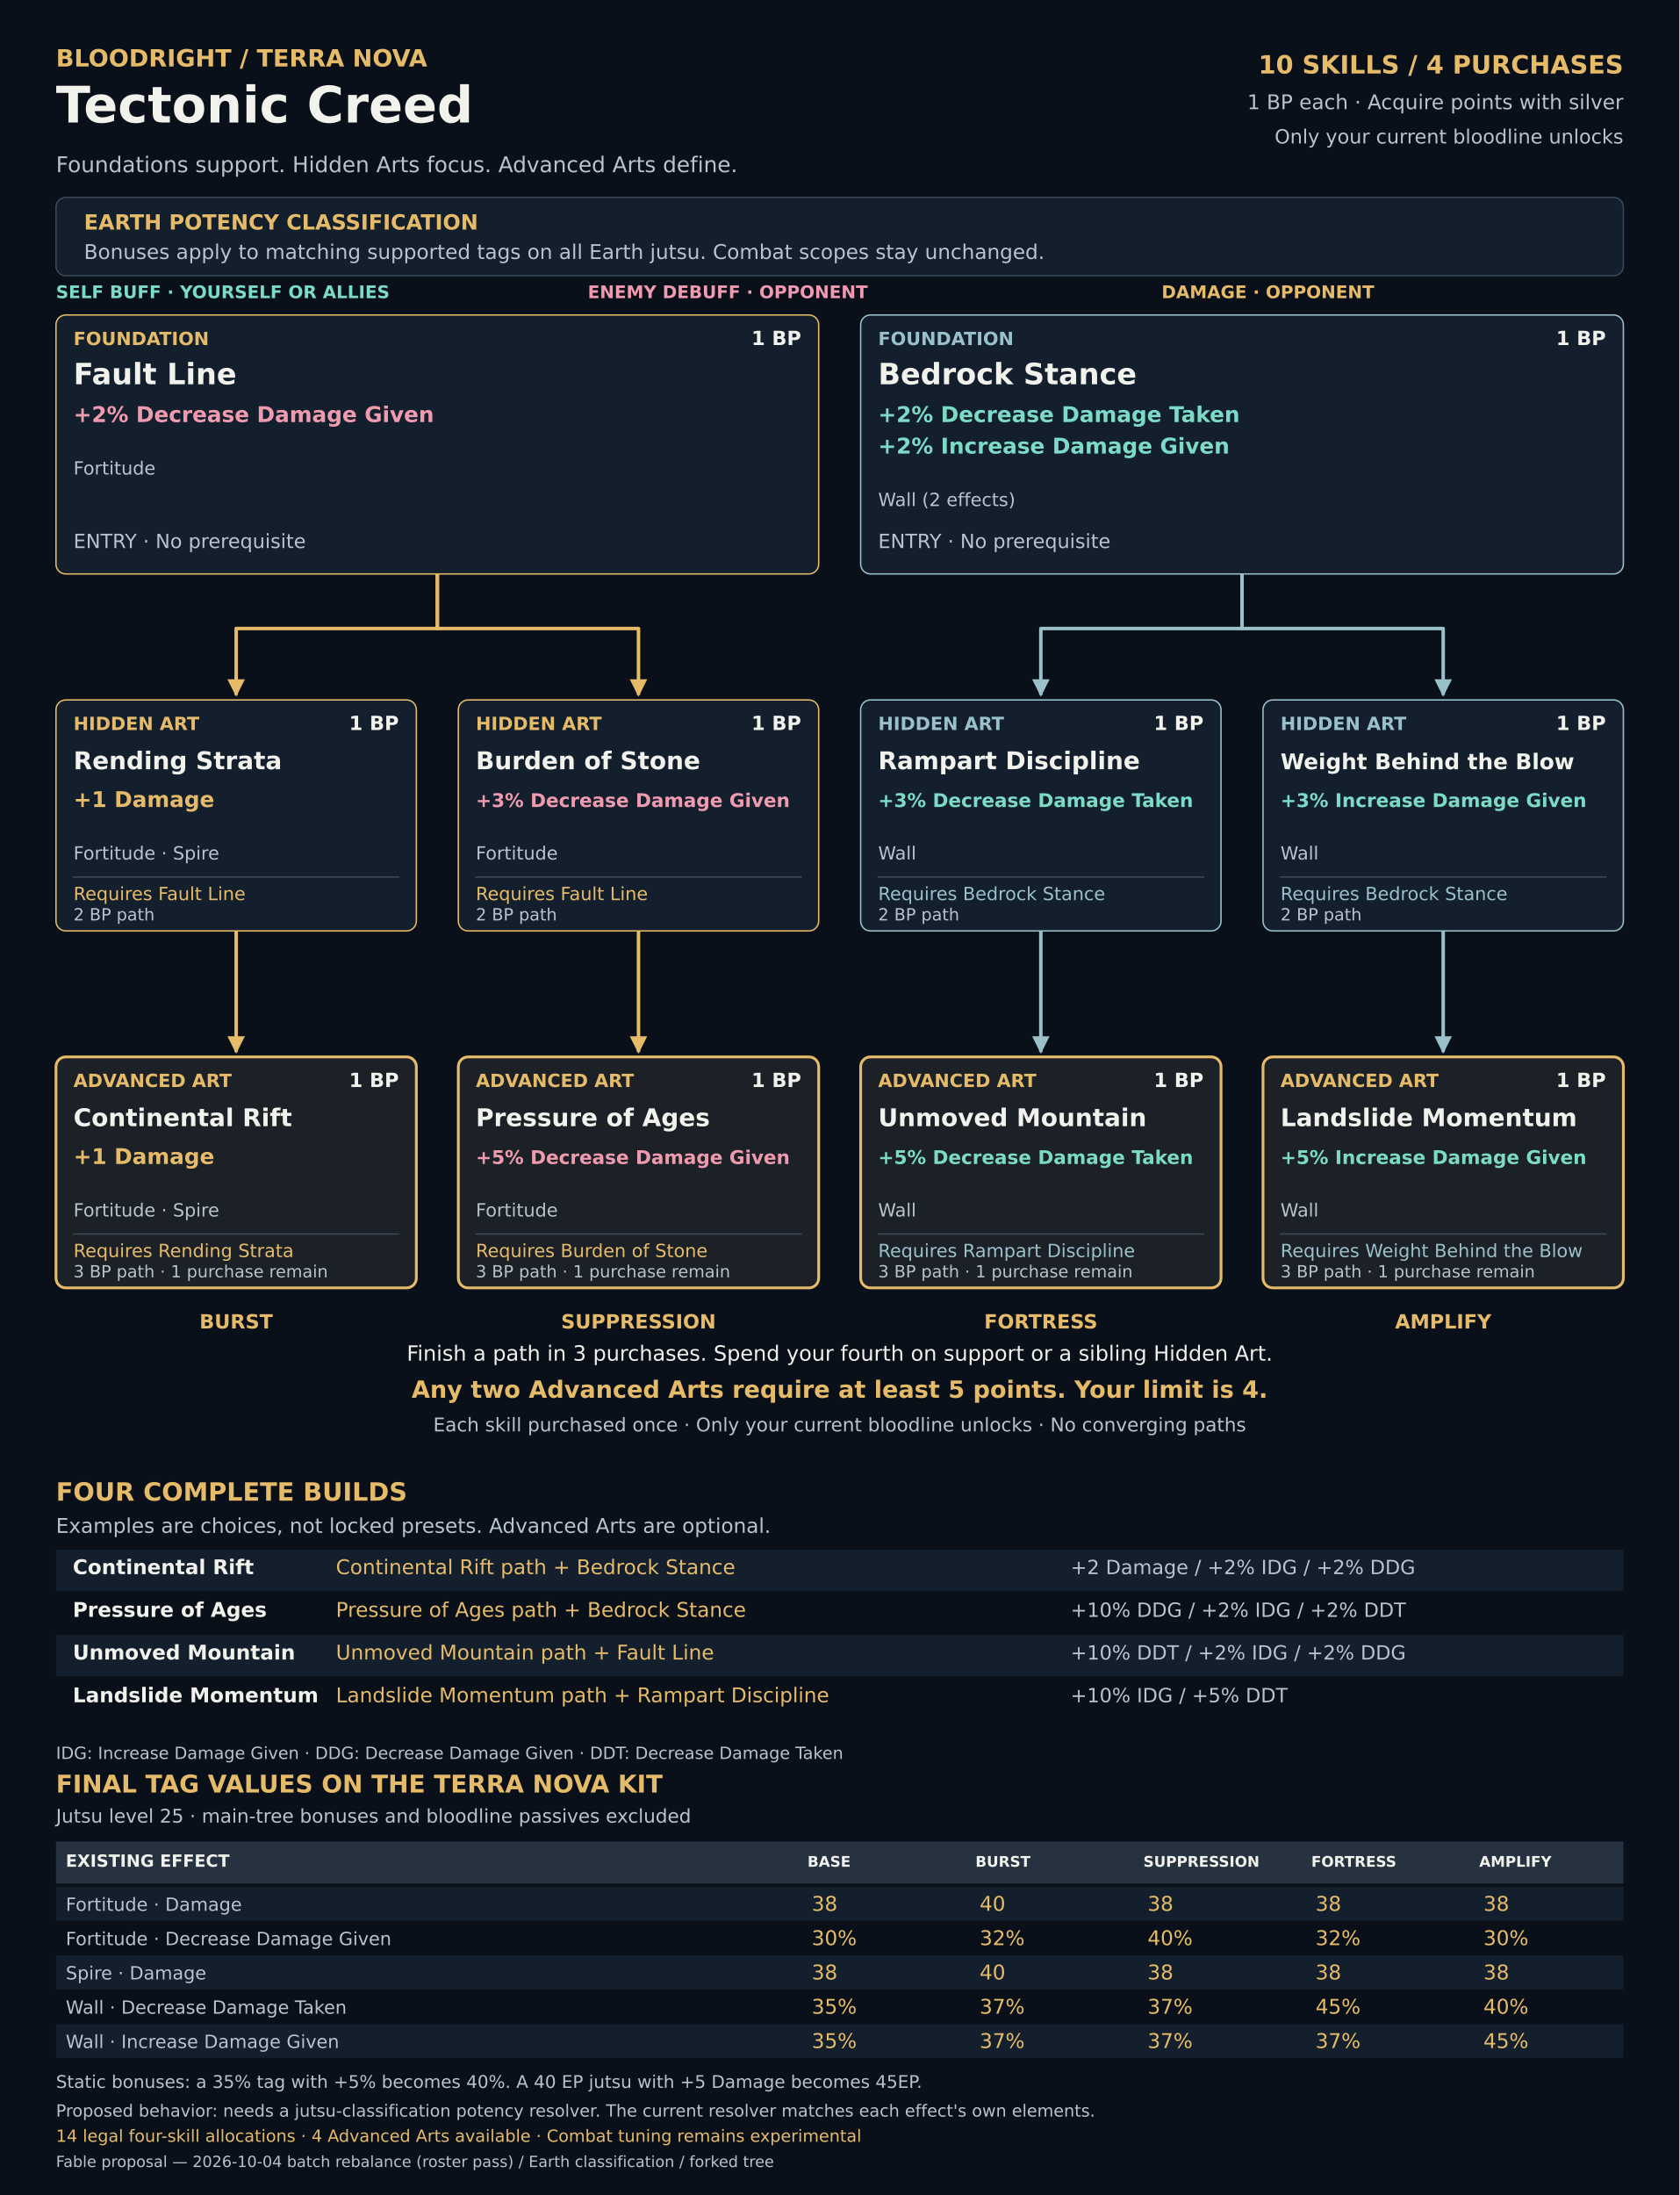
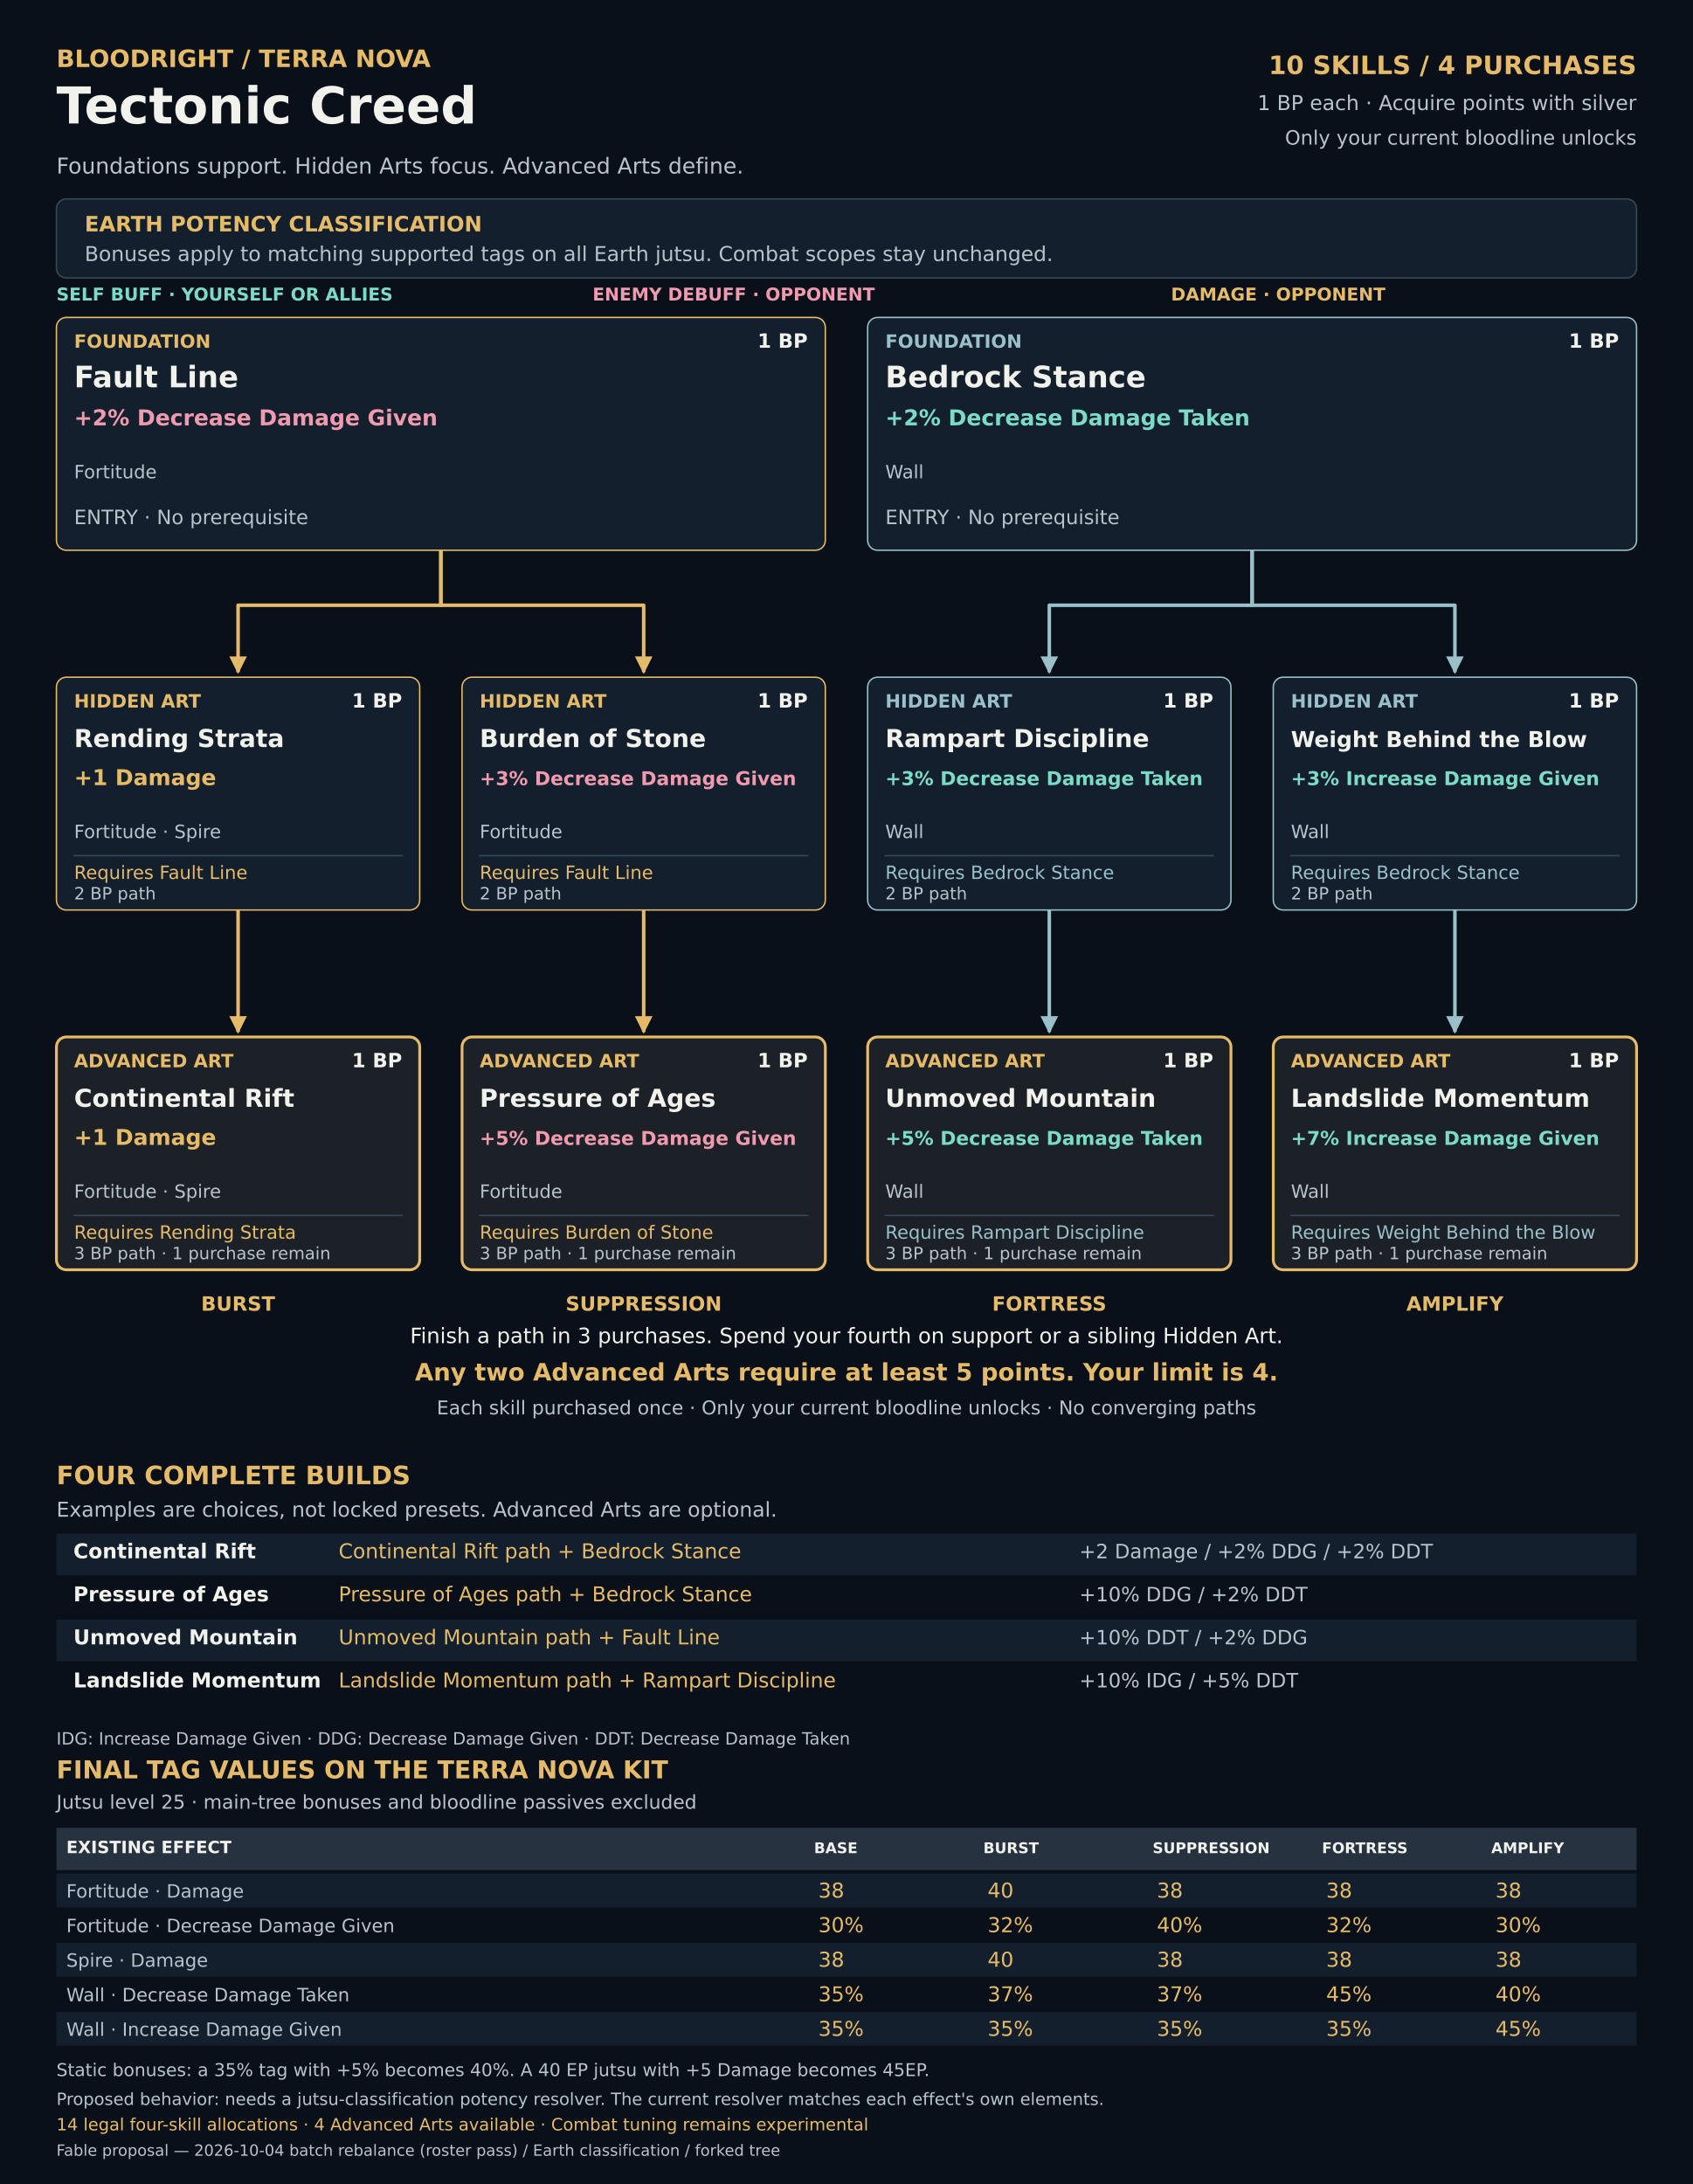
- <svg xmlns="http://www.w3.org/2000/svg" width="2400" height="3136" viewBox="0 0 2400 3136" role="img" aria-labelledby="title desc">
+ <svg xmlns="http://www.w3.org/2000/svg" width="2400" height="3096" viewBox="0 0 2400 3096" role="img" aria-labelledby="title desc">
  <defs>
    <marker id="arrow-0" viewBox="0 0 10 10" refX="9" refY="5" markerWidth="5" markerHeight="5" orient="auto">
      <path d="M0 0L10 5L0 10Z" fill="#e5bb69" />
    </marker>
    <marker id="arrow-1" viewBox="0 0 10 10" refX="9" refY="5" markerWidth="5" markerHeight="5" orient="auto">
      <path d="M0 0L10 5L0 10Z" fill="#9ac1ca" />
    </marker>
    <marker id="arrow-2" viewBox="0 0 10 10" refX="9" refY="5" markerWidth="5" markerHeight="5" orient="auto">
      <path d="M0 0L10 5L0 10Z" fill="#b8d98d" />
    </marker>
    <marker id="arrow-3" viewBox="0 0 10 10" refX="9" refY="5" markerWidth="5" markerHeight="5" orient="auto">
      <path d="M0 0L10 5L0 10Z" fill="#d9a6e0" />
    </marker>
  </defs>
  <g font-family="DejaVu Sans, sans-serif">
-     <rect x="0" y="0" width="2400" height="3136" rx="0" fill="#0a101a" />
+     <rect x="0" y="0" width="2400" height="3096" rx="0" fill="#0a101a" />
    <text x="80" y="95" font-size="34" font-weight="700" fill="#e5bb69" text-anchor="start">BLOODRIGHT / TERRA NOVA</text>
    <text x="80" y="175" font-size="72" font-weight="700" fill="#f2f2ed" text-anchor="start">Tectonic Creed</text>
    <text x="80" y="246" font-size="31" font-weight="400" fill="#b8c4cc" text-anchor="start">Foundations support. Hidden Arts focus. Advanced Arts define.</text>
    <text x="2320" y="105" font-size="36" font-weight="700" fill="#e5bb69" text-anchor="end">10 SKILLS  /  4 PURCHASES</text>
    <text x="2320" y="156" font-size="29" font-weight="400" fill="#b8c4cc" text-anchor="end">1 BP each · Acquire points with silver</text>
    <text x="2320" y="205" font-size="28" font-weight="400" fill="#b8c4cc" text-anchor="end">Only your current bloodline unlocks</text>
    <rect x="80" y="282" width="2240" height="112" rx="14" fill="#131f2c" stroke="#394858" stroke-width="2" />
    <text x="120" y="328" font-size="30" font-weight="700" fill="#e5bb69" text-anchor="start">EARTH POTENCY CLASSIFICATION</text>
    <text x="120" y="370" font-size="29" font-weight="400" fill="#b8c4cc" text-anchor="start">Bonuses apply to matching supported tags on all Earth jutsu. Combat scopes stay unchanged.</text>
    <text x="80" y="426" font-size="25" font-weight="700" fill="#7cdbc7" text-anchor="start">SELF BUFF · YOURSELF OR ALLIES</text>
    <text x="840" y="426" font-size="25" font-weight="700" fill="#f09aaf" text-anchor="start">ENEMY DEBUFF · OPPONENT</text>
    <text x="1660" y="426" font-size="25" font-weight="700" fill="#e5bb69" text-anchor="start">DAMAGE · OPPONENT</text>
-     <path id="edge-02-03" data-from="02" data-to="03" d="M337.5 1330 V1503" fill="none" stroke="#e5bb69" stroke-width="5" stroke-linejoin="round" marker-end="url(#arrow-0)" />
-     <path id="edge-04-05" data-from="04" data-to="05" d="M912.5 1330 V1503" fill="none" stroke="#e5bb69" stroke-width="5" stroke-linejoin="round" marker-end="url(#arrow-0)" />
-     <path id="edge-01-02" data-from="01" data-to="02" d="M625 820 V898 H337.5 V993" fill="none" stroke="#e5bb69" stroke-width="5" stroke-linejoin="round" marker-end="url(#arrow-0)" />
-     <path id="edge-01-04" data-from="01" data-to="04" d="M625 820 V898 H912.5 V993" fill="none" stroke="#e5bb69" stroke-width="5" stroke-linejoin="round" marker-end="url(#arrow-0)" />
-     <path id="edge-07-08" data-from="07" data-to="08" d="M1487.5 1330 V1503" fill="none" stroke="#9ac1ca" stroke-width="5" stroke-linejoin="round" marker-end="url(#arrow-1)" />
-     <path id="edge-09-10" data-from="09" data-to="10" d="M2062.5 1330 V1503" fill="none" stroke="#9ac1ca" stroke-width="5" stroke-linejoin="round" marker-end="url(#arrow-1)" />
-     <path id="edge-06-07" data-from="06" data-to="07" d="M1775 820 V898 H1487.5 V993" fill="none" stroke="#9ac1ca" stroke-width="5" stroke-linejoin="round" marker-end="url(#arrow-1)" />
-     <path id="edge-06-09" data-from="06" data-to="09" d="M1775 820 V898 H2062.5 V993" fill="none" stroke="#9ac1ca" stroke-width="5" stroke-linejoin="round" marker-end="url(#arrow-1)" />
+     <path id="edge-02-03" data-from="02" data-to="03" d="M337.5 1290 V1463" fill="none" stroke="#e5bb69" stroke-width="5" stroke-linejoin="round" marker-end="url(#arrow-0)" />
+     <path id="edge-04-05" data-from="04" data-to="05" d="M912.5 1290 V1463" fill="none" stroke="#e5bb69" stroke-width="5" stroke-linejoin="round" marker-end="url(#arrow-0)" />
+     <path id="edge-01-02" data-from="01" data-to="02" d="M625 780 V858 H337.5 V953" fill="none" stroke="#e5bb69" stroke-width="5" stroke-linejoin="round" marker-end="url(#arrow-0)" />
+     <path id="edge-01-04" data-from="01" data-to="04" d="M625 780 V858 H912.5 V953" fill="none" stroke="#e5bb69" stroke-width="5" stroke-linejoin="round" marker-end="url(#arrow-0)" />
+     <path id="edge-07-08" data-from="07" data-to="08" d="M1487.5 1290 V1463" fill="none" stroke="#9ac1ca" stroke-width="5" stroke-linejoin="round" marker-end="url(#arrow-1)" />
+     <path id="edge-09-10" data-from="09" data-to="10" d="M2062.5 1290 V1463" fill="none" stroke="#9ac1ca" stroke-width="5" stroke-linejoin="round" marker-end="url(#arrow-1)" />
+     <path id="edge-06-07" data-from="06" data-to="07" d="M1775 780 V858 H1487.5 V953" fill="none" stroke="#9ac1ca" stroke-width="5" stroke-linejoin="round" marker-end="url(#arrow-1)" />
+     <path id="edge-06-09" data-from="06" data-to="09" d="M1775 780 V858 H2062.5 V953" fill="none" stroke="#9ac1ca" stroke-width="5" stroke-linejoin="round" marker-end="url(#arrow-1)" />
    <g id="node-01" data-cost="1" data-prerequisites="" data-potency-classification="Earth">
-       <rect x="80" y="450" width="1090" height="370" rx="14" fill="#131f2c" stroke="#e5bb69" stroke-width="2" />
+       <rect x="80" y="450" width="1090" height="330" rx="14" fill="#131f2c" stroke="#e5bb69" stroke-width="2" />
      <text x="105.0" y="493" font-size="26" font-weight="700" fill="#e5bb69" text-anchor="start">FOUNDATION</text>
      <text x="1145.0" y="493" font-size="28" font-weight="700" fill="#f2f2ed" text-anchor="end">1 BP</text>
      <text x="105.0" y="549" font-size="42" font-weight="700" fill="#f2f2ed" text-anchor="start">Fault Line</text>
      <text x="105.0" y="603" font-size="31" font-weight="700" fill="#f09aaf" text-anchor="start">+2% Decrease Damage Given</text>
      <text x="105.0" y="678" font-size="26" font-weight="400" fill="#b8c4cc" text-anchor="start">Fortitude</text>
-       <text x="105.0" y="783" font-size="28" font-weight="400" fill="#b8c4cc" text-anchor="start">ENTRY · No prerequisite</text>
+       <text x="105.0" y="743" font-size="28" font-weight="400" fill="#b8c4cc" text-anchor="start">ENTRY · No prerequisite</text>
    </g>
    <g id="node-06" data-cost="1" data-prerequisites="" data-potency-classification="Earth">
-       <rect x="1230" y="450" width="1090" height="370" rx="14" fill="#131f2c" stroke="#9ac1ca" stroke-width="2" />
+       <rect x="1230" y="450" width="1090" height="330" rx="14" fill="#131f2c" stroke="#9ac1ca" stroke-width="2" />
      <text x="1255.0" y="493" font-size="26" font-weight="700" fill="#9ac1ca" text-anchor="start">FOUNDATION</text>
      <text x="2295.0" y="493" font-size="28" font-weight="700" fill="#f2f2ed" text-anchor="end">1 BP</text>
      <text x="1255.0" y="549" font-size="42" font-weight="700" fill="#f2f2ed" text-anchor="start">Bedrock Stance</text>
      <text x="1255.0" y="603" font-size="31" font-weight="700" fill="#7cdbc7" text-anchor="start">+2% Decrease Damage Taken</text>
-       <text x="1255.0" y="648" font-size="31" font-weight="700" fill="#7cdbc7" text-anchor="start">+2% Increase Damage Given</text>
-       <text x="1255.0" y="723" font-size="26" font-weight="400" fill="#b8c4cc" text-anchor="start">Wall (2 effects)</text>
-       <text x="1255.0" y="783" font-size="28" font-weight="400" fill="#b8c4cc" text-anchor="start">ENTRY · No prerequisite</text>
+       <text x="1255.0" y="678" font-size="26" font-weight="400" fill="#b8c4cc" text-anchor="start">Wall</text>
+       <text x="1255.0" y="743" font-size="28" font-weight="400" fill="#b8c4cc" text-anchor="start">ENTRY · No prerequisite</text>
    </g>
    <g id="node-02" data-cost="1" data-prerequisites="01" data-potency-classification="Earth">
-       <rect x="80" y="1000" width="515" height="330" rx="14" fill="#131f2c" stroke="#e5bb69" stroke-width="2" />
-       <text x="105.0" y="1043" font-size="26" font-weight="700" fill="#e5bb69" text-anchor="start">HIDDEN ART</text>
-       <text x="570.0" y="1043" font-size="28" font-weight="700" fill="#f2f2ed" text-anchor="end">1 BP</text>
-       <text x="105.0" y="1099" font-size="35" font-weight="700" fill="#f2f2ed" text-anchor="start">Rending Strata</text>
-       <text x="105.0" y="1153" font-size="31" font-weight="700" fill="#e5bb69" text-anchor="start">+1 Damage</text>
-       <text x="105.0" y="1228" font-size="26" font-weight="400" fill="#b8c4cc" text-anchor="start">Fortitude · Spire</text>
-       <path d="M104 1253 L571 1253" fill="none" stroke="#394858" stroke-width="2" />
-       <text x="105.0" y="1286" font-size="26" font-weight="400" fill="#e5bb69" text-anchor="start">Requires Fault Line</text>
-       <text x="105.0" y="1315" font-size="24" font-weight="400" fill="#b8c4cc" text-anchor="start">2 BP path</text>
+       <rect x="80" y="960" width="515" height="330" rx="14" fill="#131f2c" stroke="#e5bb69" stroke-width="2" />
+       <text x="105.0" y="1003" font-size="26" font-weight="700" fill="#e5bb69" text-anchor="start">HIDDEN ART</text>
+       <text x="570.0" y="1003" font-size="28" font-weight="700" fill="#f2f2ed" text-anchor="end">1 BP</text>
+       <text x="105.0" y="1059" font-size="35" font-weight="700" fill="#f2f2ed" text-anchor="start">Rending Strata</text>
+       <text x="105.0" y="1113" font-size="31" font-weight="700" fill="#e5bb69" text-anchor="start">+1 Damage</text>
+       <text x="105.0" y="1188" font-size="26" font-weight="400" fill="#b8c4cc" text-anchor="start">Fortitude · Spire</text>
+       <path d="M104 1213 L571 1213" fill="none" stroke="#394858" stroke-width="2" />
+       <text x="105.0" y="1246" font-size="26" font-weight="400" fill="#e5bb69" text-anchor="start">Requires Fault Line</text>
+       <text x="105.0" y="1275" font-size="24" font-weight="400" fill="#b8c4cc" text-anchor="start">2 BP path</text>
    </g>
    <g id="node-04" data-cost="1" data-prerequisites="01" data-potency-classification="Earth">
-       <rect x="655" y="1000" width="515" height="330" rx="14" fill="#131f2c" stroke="#e5bb69" stroke-width="2" />
-       <text x="680.0" y="1043" font-size="26" font-weight="700" fill="#e5bb69" text-anchor="start">HIDDEN ART</text>
-       <text x="1145.0" y="1043" font-size="28" font-weight="700" fill="#f2f2ed" text-anchor="end">1 BP</text>
-       <text x="680.0" y="1099" font-size="35" font-weight="700" fill="#f2f2ed" text-anchor="start">Burden of Stone</text>
-       <text x="680.0" y="1153" font-size="27" font-weight="700" fill="#f09aaf" text-anchor="start">+3% Decrease Damage Given</text>
-       <text x="680.0" y="1228" font-size="26" font-weight="400" fill="#b8c4cc" text-anchor="start">Fortitude</text>
-       <path d="M679 1253 L1146 1253" fill="none" stroke="#394858" stroke-width="2" />
-       <text x="680.0" y="1286" font-size="26" font-weight="400" fill="#e5bb69" text-anchor="start">Requires Fault Line</text>
-       <text x="680.0" y="1315" font-size="24" font-weight="400" fill="#b8c4cc" text-anchor="start">2 BP path</text>
+       <rect x="655" y="960" width="515" height="330" rx="14" fill="#131f2c" stroke="#e5bb69" stroke-width="2" />
+       <text x="680.0" y="1003" font-size="26" font-weight="700" fill="#e5bb69" text-anchor="start">HIDDEN ART</text>
+       <text x="1145.0" y="1003" font-size="28" font-weight="700" fill="#f2f2ed" text-anchor="end">1 BP</text>
+       <text x="680.0" y="1059" font-size="35" font-weight="700" fill="#f2f2ed" text-anchor="start">Burden of Stone</text>
+       <text x="680.0" y="1113" font-size="27" font-weight="700" fill="#f09aaf" text-anchor="start">+3% Decrease Damage Given</text>
+       <text x="680.0" y="1188" font-size="26" font-weight="400" fill="#b8c4cc" text-anchor="start">Fortitude</text>
+       <path d="M679 1213 L1146 1213" fill="none" stroke="#394858" stroke-width="2" />
+       <text x="680.0" y="1246" font-size="26" font-weight="400" fill="#e5bb69" text-anchor="start">Requires Fault Line</text>
+       <text x="680.0" y="1275" font-size="24" font-weight="400" fill="#b8c4cc" text-anchor="start">2 BP path</text>
    </g>
    <g id="node-07" data-cost="1" data-prerequisites="06" data-potency-classification="Earth">
-       <rect x="1230" y="1000" width="515" height="330" rx="14" fill="#131f2c" stroke="#9ac1ca" stroke-width="2" />
-       <text x="1255.0" y="1043" font-size="26" font-weight="700" fill="#9ac1ca" text-anchor="start">HIDDEN ART</text>
-       <text x="1720.0" y="1043" font-size="28" font-weight="700" fill="#f2f2ed" text-anchor="end">1 BP</text>
-       <text x="1255.0" y="1099" font-size="35" font-weight="700" fill="#f2f2ed" text-anchor="start">Rampart Discipline</text>
-       <text x="1255.0" y="1153" font-size="27" font-weight="700" fill="#7cdbc7" text-anchor="start">+3% Decrease Damage Taken</text>
-       <text x="1255.0" y="1228" font-size="26" font-weight="400" fill="#b8c4cc" text-anchor="start">Wall</text>
-       <path d="M1254 1253 L1721 1253" fill="none" stroke="#394858" stroke-width="2" />
-       <text x="1255.0" y="1286" font-size="26" font-weight="400" fill="#9ac1ca" text-anchor="start">Requires Bedrock Stance</text>
-       <text x="1255.0" y="1315" font-size="24" font-weight="400" fill="#b8c4cc" text-anchor="start">2 BP path</text>
+       <rect x="1230" y="960" width="515" height="330" rx="14" fill="#131f2c" stroke="#9ac1ca" stroke-width="2" />
+       <text x="1255.0" y="1003" font-size="26" font-weight="700" fill="#9ac1ca" text-anchor="start">HIDDEN ART</text>
+       <text x="1720.0" y="1003" font-size="28" font-weight="700" fill="#f2f2ed" text-anchor="end">1 BP</text>
+       <text x="1255.0" y="1059" font-size="35" font-weight="700" fill="#f2f2ed" text-anchor="start">Rampart Discipline</text>
+       <text x="1255.0" y="1113" font-size="27" font-weight="700" fill="#7cdbc7" text-anchor="start">+3% Decrease Damage Taken</text>
+       <text x="1255.0" y="1188" font-size="26" font-weight="400" fill="#b8c4cc" text-anchor="start">Wall</text>
+       <path d="M1254 1213 L1721 1213" fill="none" stroke="#394858" stroke-width="2" />
+       <text x="1255.0" y="1246" font-size="26" font-weight="400" fill="#9ac1ca" text-anchor="start">Requires Bedrock Stance</text>
+       <text x="1255.0" y="1275" font-size="24" font-weight="400" fill="#b8c4cc" text-anchor="start">2 BP path</text>
    </g>
    <g id="node-09" data-cost="1" data-prerequisites="06" data-potency-classification="Earth">
-       <rect x="1805" y="1000" width="515" height="330" rx="14" fill="#131f2c" stroke="#9ac1ca" stroke-width="2" />
-       <text x="1830.0" y="1043" font-size="26" font-weight="700" fill="#9ac1ca" text-anchor="start">HIDDEN ART</text>
-       <text x="2295.0" y="1043" font-size="28" font-weight="700" fill="#f2f2ed" text-anchor="end">1 BP</text>
-       <text x="1830.0" y="1099" font-size="31" font-weight="700" fill="#f2f2ed" text-anchor="start">Weight Behind the Blow</text>
-       <text x="1830.0" y="1153" font-size="27" font-weight="700" fill="#7cdbc7" text-anchor="start">+3% Increase Damage Given</text>
-       <text x="1830.0" y="1228" font-size="26" font-weight="400" fill="#b8c4cc" text-anchor="start">Wall</text>
-       <path d="M1829 1253 L2296 1253" fill="none" stroke="#394858" stroke-width="2" />
-       <text x="1830.0" y="1286" font-size="26" font-weight="400" fill="#9ac1ca" text-anchor="start">Requires Bedrock Stance</text>
-       <text x="1830.0" y="1315" font-size="24" font-weight="400" fill="#b8c4cc" text-anchor="start">2 BP path</text>
+       <rect x="1805" y="960" width="515" height="330" rx="14" fill="#131f2c" stroke="#9ac1ca" stroke-width="2" />
+       <text x="1830.0" y="1003" font-size="26" font-weight="700" fill="#9ac1ca" text-anchor="start">HIDDEN ART</text>
+       <text x="2295.0" y="1003" font-size="28" font-weight="700" fill="#f2f2ed" text-anchor="end">1 BP</text>
+       <text x="1830.0" y="1059" font-size="31" font-weight="700" fill="#f2f2ed" text-anchor="start">Weight Behind the Blow</text>
+       <text x="1830.0" y="1113" font-size="27" font-weight="700" fill="#7cdbc7" text-anchor="start">+3% Increase Damage Given</text>
+       <text x="1830.0" y="1188" font-size="26" font-weight="400" fill="#b8c4cc" text-anchor="start">Wall</text>
+       <path d="M1829 1213 L2296 1213" fill="none" stroke="#394858" stroke-width="2" />
+       <text x="1830.0" y="1246" font-size="26" font-weight="400" fill="#9ac1ca" text-anchor="start">Requires Bedrock Stance</text>
+       <text x="1830.0" y="1275" font-size="24" font-weight="400" fill="#b8c4cc" text-anchor="start">2 BP path</text>
    </g>
    <g id="node-03" data-cost="1" data-prerequisites="02" data-potency-classification="Earth">
-       <rect x="80" y="1510" width="515" height="330" rx="14" fill="#1c2027" stroke="#e5bb69" stroke-width="4" />
-       <text x="105.0" y="1553" font-size="26" font-weight="700" fill="#e5bb69" text-anchor="start">ADVANCED ART</text>
-       <text x="570.0" y="1553" font-size="28" font-weight="700" fill="#f2f2ed" text-anchor="end">1 BP</text>
-       <text x="105.0" y="1609" font-size="35" font-weight="700" fill="#f2f2ed" text-anchor="start">Continental Rift</text>
-       <text x="105.0" y="1663" font-size="31" font-weight="700" fill="#e5bb69" text-anchor="start">+1 Damage</text>
-       <text x="105.0" y="1738" font-size="26" font-weight="400" fill="#b8c4cc" text-anchor="start">Fortitude · Spire</text>
-       <path d="M104 1763 L571 1763" fill="none" stroke="#394858" stroke-width="2" />
-       <text x="105.0" y="1796" font-size="26" font-weight="400" fill="#e5bb69" text-anchor="start">Requires Rending Strata</text>
-       <text x="105.0" y="1825" font-size="24" font-weight="400" fill="#b8c4cc" text-anchor="start">3 BP path · 1 purchase remain</text>
+       <rect x="80" y="1470" width="515" height="330" rx="14" fill="#1c2027" stroke="#e5bb69" stroke-width="4" />
+       <text x="105.0" y="1513" font-size="26" font-weight="700" fill="#e5bb69" text-anchor="start">ADVANCED ART</text>
+       <text x="570.0" y="1513" font-size="28" font-weight="700" fill="#f2f2ed" text-anchor="end">1 BP</text>
+       <text x="105.0" y="1569" font-size="35" font-weight="700" fill="#f2f2ed" text-anchor="start">Continental Rift</text>
+       <text x="105.0" y="1623" font-size="31" font-weight="700" fill="#e5bb69" text-anchor="start">+1 Damage</text>
+       <text x="105.0" y="1698" font-size="26" font-weight="400" fill="#b8c4cc" text-anchor="start">Fortitude · Spire</text>
+       <path d="M104 1723 L571 1723" fill="none" stroke="#394858" stroke-width="2" />
+       <text x="105.0" y="1756" font-size="26" font-weight="400" fill="#e5bb69" text-anchor="start">Requires Rending Strata</text>
+       <text x="105.0" y="1785" font-size="24" font-weight="400" fill="#b8c4cc" text-anchor="start">3 BP path · 1 purchase remain</text>
    </g>
    <g id="node-05" data-cost="1" data-prerequisites="04" data-potency-classification="Earth">
-       <rect x="655" y="1510" width="515" height="330" rx="14" fill="#1c2027" stroke="#e5bb69" stroke-width="4" />
-       <text x="680.0" y="1553" font-size="26" font-weight="700" fill="#e5bb69" text-anchor="start">ADVANCED ART</text>
-       <text x="1145.0" y="1553" font-size="28" font-weight="700" fill="#f2f2ed" text-anchor="end">1 BP</text>
-       <text x="680.0" y="1609" font-size="35" font-weight="700" fill="#f2f2ed" text-anchor="start">Pressure of Ages</text>
-       <text x="680.0" y="1663" font-size="27" font-weight="700" fill="#f09aaf" text-anchor="start">+5% Decrease Damage Given</text>
-       <text x="680.0" y="1738" font-size="26" font-weight="400" fill="#b8c4cc" text-anchor="start">Fortitude</text>
-       <path d="M679 1763 L1146 1763" fill="none" stroke="#394858" stroke-width="2" />
-       <text x="680.0" y="1796" font-size="26" font-weight="400" fill="#e5bb69" text-anchor="start">Requires Burden of Stone</text>
-       <text x="680.0" y="1825" font-size="24" font-weight="400" fill="#b8c4cc" text-anchor="start">3 BP path · 1 purchase remain</text>
+       <rect x="655" y="1470" width="515" height="330" rx="14" fill="#1c2027" stroke="#e5bb69" stroke-width="4" />
+       <text x="680.0" y="1513" font-size="26" font-weight="700" fill="#e5bb69" text-anchor="start">ADVANCED ART</text>
+       <text x="1145.0" y="1513" font-size="28" font-weight="700" fill="#f2f2ed" text-anchor="end">1 BP</text>
+       <text x="680.0" y="1569" font-size="35" font-weight="700" fill="#f2f2ed" text-anchor="start">Pressure of Ages</text>
+       <text x="680.0" y="1623" font-size="27" font-weight="700" fill="#f09aaf" text-anchor="start">+5% Decrease Damage Given</text>
+       <text x="680.0" y="1698" font-size="26" font-weight="400" fill="#b8c4cc" text-anchor="start">Fortitude</text>
+       <path d="M679 1723 L1146 1723" fill="none" stroke="#394858" stroke-width="2" />
+       <text x="680.0" y="1756" font-size="26" font-weight="400" fill="#e5bb69" text-anchor="start">Requires Burden of Stone</text>
+       <text x="680.0" y="1785" font-size="24" font-weight="400" fill="#b8c4cc" text-anchor="start">3 BP path · 1 purchase remain</text>
    </g>
    <g id="node-08" data-cost="1" data-prerequisites="07" data-potency-classification="Earth">
-       <rect x="1230" y="1510" width="515" height="330" rx="14" fill="#1c2027" stroke="#e5bb69" stroke-width="4" />
-       <text x="1255.0" y="1553" font-size="26" font-weight="700" fill="#e5bb69" text-anchor="start">ADVANCED ART</text>
-       <text x="1720.0" y="1553" font-size="28" font-weight="700" fill="#f2f2ed" text-anchor="end">1 BP</text>
-       <text x="1255.0" y="1609" font-size="35" font-weight="700" fill="#f2f2ed" text-anchor="start">Unmoved Mountain</text>
-       <text x="1255.0" y="1663" font-size="27" font-weight="700" fill="#7cdbc7" text-anchor="start">+5% Decrease Damage Taken</text>
-       <text x="1255.0" y="1738" font-size="26" font-weight="400" fill="#b8c4cc" text-anchor="start">Wall</text>
-       <path d="M1254 1763 L1721 1763" fill="none" stroke="#394858" stroke-width="2" />
-       <text x="1255.0" y="1796" font-size="26" font-weight="400" fill="#9ac1ca" text-anchor="start">Requires Rampart Discipline</text>
-       <text x="1255.0" y="1825" font-size="24" font-weight="400" fill="#b8c4cc" text-anchor="start">3 BP path · 1 purchase remain</text>
+       <rect x="1230" y="1470" width="515" height="330" rx="14" fill="#1c2027" stroke="#e5bb69" stroke-width="4" />
+       <text x="1255.0" y="1513" font-size="26" font-weight="700" fill="#e5bb69" text-anchor="start">ADVANCED ART</text>
+       <text x="1720.0" y="1513" font-size="28" font-weight="700" fill="#f2f2ed" text-anchor="end">1 BP</text>
+       <text x="1255.0" y="1569" font-size="35" font-weight="700" fill="#f2f2ed" text-anchor="start">Unmoved Mountain</text>
+       <text x="1255.0" y="1623" font-size="27" font-weight="700" fill="#7cdbc7" text-anchor="start">+5% Decrease Damage Taken</text>
+       <text x="1255.0" y="1698" font-size="26" font-weight="400" fill="#b8c4cc" text-anchor="start">Wall</text>
+       <path d="M1254 1723 L1721 1723" fill="none" stroke="#394858" stroke-width="2" />
+       <text x="1255.0" y="1756" font-size="26" font-weight="400" fill="#9ac1ca" text-anchor="start">Requires Rampart Discipline</text>
+       <text x="1255.0" y="1785" font-size="24" font-weight="400" fill="#b8c4cc" text-anchor="start">3 BP path · 1 purchase remain</text>
    </g>
    <g id="node-10" data-cost="1" data-prerequisites="09" data-potency-classification="Earth">
-       <rect x="1805" y="1510" width="515" height="330" rx="14" fill="#1c2027" stroke="#e5bb69" stroke-width="4" />
-       <text x="1830.0" y="1553" font-size="26" font-weight="700" fill="#e5bb69" text-anchor="start">ADVANCED ART</text>
-       <text x="2295.0" y="1553" font-size="28" font-weight="700" fill="#f2f2ed" text-anchor="end">1 BP</text>
-       <text x="1830.0" y="1609" font-size="35" font-weight="700" fill="#f2f2ed" text-anchor="start">Landslide Momentum</text>
-       <text x="1830.0" y="1663" font-size="27" font-weight="700" fill="#7cdbc7" text-anchor="start">+5% Increase Damage Given</text>
-       <text x="1830.0" y="1738" font-size="26" font-weight="400" fill="#b8c4cc" text-anchor="start">Wall</text>
-       <path d="M1829 1763 L2296 1763" fill="none" stroke="#394858" stroke-width="2" />
-       <text x="1830.0" y="1796" font-size="26" font-weight="400" fill="#9ac1ca" text-anchor="start">Requires Weight Behind the Blow</text>
-       <text x="1830.0" y="1825" font-size="24" font-weight="400" fill="#b8c4cc" text-anchor="start">3 BP path · 1 purchase remain</text>
-     </g>
-     <text x="337.5" y="1898" font-size="28" font-weight="700" fill="#e5bb69" text-anchor="middle">BURST</text>
-     <text x="912.5" y="1898" font-size="28" font-weight="700" fill="#e5bb69" text-anchor="middle">SUPPRESSION</text>
-     <text x="1487.5" y="1898" font-size="28" font-weight="700" fill="#e5bb69" text-anchor="middle">FORTRESS</text>
-     <text x="2062.5" y="1898" font-size="28" font-weight="700" fill="#e5bb69" text-anchor="middle">AMPLIFY</text>
-     <text x="1200.0" y="1944" font-size="30" font-weight="400" fill="#f2f2ed" text-anchor="middle">Finish a path in 3 purchases. Spend your fourth on support or a sibling Hidden Art.</text>
-     <text x="1200.0" y="1997" font-size="34" font-weight="700" fill="#e5bb69" text-anchor="middle">Any two Advanced Arts require at least 5 points. Your limit is 4.</text>
-     <text x="1200.0" y="2045" font-size="27" font-weight="400" fill="#b8c4cc" text-anchor="middle">Each skill purchased once · Only your current bloodline unlocks · No converging paths</text>
-     <text x="80" y="2144" font-size="36" font-weight="700" fill="#e5bb69" text-anchor="start">FOUR COMPLETE BUILDS</text>
-     <text x="80" y="2190" font-size="29" font-weight="400" fill="#b8c4cc" text-anchor="start">Examples are choices, not locked presets. Advanced Arts are optional.</text>
-     <rect x="80" y="2214" width="2240" height="59" rx="0" fill="#131f2c" />
-     <text x="104" y="2249" font-size="29" font-weight="700" fill="#f2f2ed" text-anchor="start">Continental Rift</text>
-     <text x="480" y="2249" font-size="29" font-weight="400" fill="#e5bb69" text-anchor="start">Continental Rift path + Bedrock Stance</text>
-     <text x="1530" y="2249" font-size="28" font-weight="400" fill="#b8c4cc" text-anchor="start">+2 Damage / +2% IDG / +2% DDG</text>
-     <rect x="80" y="2275" width="2240" height="59" rx="0" fill="#0a101a" />
-     <text x="104" y="2310" font-size="29" font-weight="700" fill="#f2f2ed" text-anchor="start">Pressure of Ages</text>
-     <text x="480" y="2310" font-size="29" font-weight="400" fill="#e5bb69" text-anchor="start">Pressure of Ages path + Bedrock Stance</text>
-     <text x="1530" y="2310" font-size="28" font-weight="400" fill="#b8c4cc" text-anchor="start">+10% DDG / +2% IDG / +2% DDT</text>
-     <rect x="80" y="2336" width="2240" height="59" rx="0" fill="#131f2c" />
-     <text x="104" y="2371" font-size="29" font-weight="700" fill="#f2f2ed" text-anchor="start">Unmoved Mountain</text>
-     <text x="480" y="2371" font-size="29" font-weight="400" fill="#e5bb69" text-anchor="start">Unmoved Mountain path + Fault Line</text>
-     <text x="1530" y="2371" font-size="28" font-weight="400" fill="#b8c4cc" text-anchor="start">+10% DDT / +2% IDG / +2% DDG</text>
-     <rect x="80" y="2397" width="2240" height="59" rx="0" fill="#0a101a" />
-     <text x="104" y="2432" font-size="29" font-weight="700" fill="#f2f2ed" text-anchor="start">Landslide Momentum</text>
-     <text x="480" y="2432" font-size="29" font-weight="400" fill="#e5bb69" text-anchor="start">Landslide Momentum path + Rampart Discipline</text>
-     <text x="1530" y="2432" font-size="28" font-weight="400" fill="#b8c4cc" text-anchor="start">+10% IDG / +5% DDT</text>
-     <text x="80" y="2513" font-size="24" font-weight="400" fill="#b8c4cc" text-anchor="start">IDG: Increase Damage Given · DDG: Decrease Damage Given · DDT: Decrease Damage Taken</text>
-     <text x="80" y="2561" font-size="35" font-weight="700" fill="#e5bb69" text-anchor="start">FINAL TAG VALUES ON THE TERRA NOVA KIT</text>
-     <text x="80" y="2604" font-size="27" font-weight="400" fill="#b8c4cc" text-anchor="start">Jutsu level 25 · main-tree bonuses and bloodline passives excluded</text>
-     <rect x="80" y="2631" width="2240" height="60" rx="0" fill="#263240" />
-     <text x="94" y="2667" font-size="24" font-weight="700" fill="#f2f2ed" text-anchor="start">EXISTING EFFECT</text>
-     <text x="1154.0" y="2667" font-size="21" font-weight="700" fill="#f2f2ed" text-anchor="start">BASE</text>
-     <text x="1394.0" y="2667" font-size="21" font-weight="700" fill="#f2f2ed" text-anchor="start">BURST</text>
-     <text x="1634.0" y="2667" font-size="21" font-weight="700" fill="#f2f2ed" text-anchor="start">SUPPRESSION</text>
-     <text x="1874.0" y="2667" font-size="21" font-weight="700" fill="#f2f2ed" text-anchor="start">FORTRESS</text>
-     <text x="2114.0" y="2667" font-size="21" font-weight="700" fill="#f2f2ed" text-anchor="start">AMPLIFY</text>
-     <rect x="80" y="2696" width="2240" height="48" rx="0" fill="#131f2c" />
-     <text x="94" y="2730" font-size="26" font-weight="400" fill="#b8c4cc" text-anchor="start">Fortitude · Damage</text>
-     <text x="1160.0" y="2730" font-size="29" font-weight="400" fill="#e5bb69" text-anchor="start">38</text>
-     <text x="1400.0" y="2730" font-size="29" font-weight="400" fill="#e5bb69" text-anchor="start">40</text>
-     <text x="1640.0" y="2730" font-size="29" font-weight="400" fill="#e5bb69" text-anchor="start">38</text>
-     <text x="1880.0" y="2730" font-size="29" font-weight="400" fill="#e5bb69" text-anchor="start">38</text>
-     <text x="2120.0" y="2730" font-size="29" font-weight="400" fill="#e5bb69" text-anchor="start">38</text>
-     <text x="94" y="2779" font-size="26" font-weight="400" fill="#b8c4cc" text-anchor="start">Fortitude · Decrease Damage Given</text>
-     <text x="1160.0" y="2779" font-size="29" font-weight="400" fill="#e5bb69" text-anchor="start">30%</text>
-     <text x="1400.0" y="2779" font-size="29" font-weight="400" fill="#e5bb69" text-anchor="start">32%</text>
-     <text x="1640.0" y="2779" font-size="29" font-weight="400" fill="#e5bb69" text-anchor="start">40%</text>
-     <text x="1880.0" y="2779" font-size="29" font-weight="400" fill="#e5bb69" text-anchor="start">32%</text>
-     <text x="2120.0" y="2779" font-size="29" font-weight="400" fill="#e5bb69" text-anchor="start">30%</text>
-     <rect x="80" y="2794" width="2240" height="48" rx="0" fill="#131f2c" />
-     <text x="94" y="2828" font-size="26" font-weight="400" fill="#b8c4cc" text-anchor="start">Spire · Damage</text>
-     <text x="1160.0" y="2828" font-size="29" font-weight="400" fill="#e5bb69" text-anchor="start">38</text>
-     <text x="1400.0" y="2828" font-size="29" font-weight="400" fill="#e5bb69" text-anchor="start">40</text>
-     <text x="1640.0" y="2828" font-size="29" font-weight="400" fill="#e5bb69" text-anchor="start">38</text>
-     <text x="1880.0" y="2828" font-size="29" font-weight="400" fill="#e5bb69" text-anchor="start">38</text>
-     <text x="2120.0" y="2828" font-size="29" font-weight="400" fill="#e5bb69" text-anchor="start">38</text>
-     <text x="94" y="2877" font-size="26" font-weight="400" fill="#b8c4cc" text-anchor="start">Wall · Decrease Damage Taken</text>
-     <text x="1160.0" y="2877" font-size="29" font-weight="400" fill="#e5bb69" text-anchor="start">35%</text>
-     <text x="1400.0" y="2877" font-size="29" font-weight="400" fill="#e5bb69" text-anchor="start">37%</text>
-     <text x="1640.0" y="2877" font-size="29" font-weight="400" fill="#e5bb69" text-anchor="start">37%</text>
-     <text x="1880.0" y="2877" font-size="29" font-weight="400" fill="#e5bb69" text-anchor="start">45%</text>
-     <text x="2120.0" y="2877" font-size="29" font-weight="400" fill="#e5bb69" text-anchor="start">40%</text>
-     <rect x="80" y="2892" width="2240" height="48" rx="0" fill="#131f2c" />
-     <text x="94" y="2926" font-size="26" font-weight="400" fill="#b8c4cc" text-anchor="start">Wall · Increase Damage Given</text>
-     <text x="1160.0" y="2926" font-size="29" font-weight="400" fill="#e5bb69" text-anchor="start">35%</text>
-     <text x="1400.0" y="2926" font-size="29" font-weight="400" fill="#e5bb69" text-anchor="start">37%</text>
-     <text x="1640.0" y="2926" font-size="29" font-weight="400" fill="#e5bb69" text-anchor="start">37%</text>
-     <text x="1880.0" y="2926" font-size="29" font-weight="400" fill="#e5bb69" text-anchor="start">37%</text>
-     <text x="2120.0" y="2926" font-size="29" font-weight="400" fill="#e5bb69" text-anchor="start">45%</text>
-     <text x="80" y="2983" font-size="25" font-weight="400" fill="#b8c4cc" text-anchor="start">Static bonuses: a 35% tag with +5% becomes 40%. A 40 EP jutsu with +5 Damage becomes 45EP.</text>
-     <text x="80" y="3024" font-size="24" font-weight="400" fill="#b8c4cc" text-anchor="start">Proposed behavior: needs a jutsu-classification potency resolver. The current resolver matches each effect's own elements.</text>
-     <text x="80" y="3060" font-size="24" font-weight="400" fill="#e5bb69" text-anchor="start">14 legal four-skill allocations · 4 Advanced Arts available · Combat tuning remains experimental</text>
-     <text x="80" y="3096" font-size="22" font-weight="400" fill="#b8c4cc" text-anchor="start">Fable proposal — 2026-10-04 batch rebalance (roster pass) / Earth classification / forked tree</text>
+       <rect x="1805" y="1470" width="515" height="330" rx="14" fill="#1c2027" stroke="#e5bb69" stroke-width="4" />
+       <text x="1830.0" y="1513" font-size="26" font-weight="700" fill="#e5bb69" text-anchor="start">ADVANCED ART</text>
+       <text x="2295.0" y="1513" font-size="28" font-weight="700" fill="#f2f2ed" text-anchor="end">1 BP</text>
+       <text x="1830.0" y="1569" font-size="35" font-weight="700" fill="#f2f2ed" text-anchor="start">Landslide Momentum</text>
+       <text x="1830.0" y="1623" font-size="27" font-weight="700" fill="#7cdbc7" text-anchor="start">+7% Increase Damage Given</text>
+       <text x="1830.0" y="1698" font-size="26" font-weight="400" fill="#b8c4cc" text-anchor="start">Wall</text>
+       <path d="M1829 1723 L2296 1723" fill="none" stroke="#394858" stroke-width="2" />
+       <text x="1830.0" y="1756" font-size="26" font-weight="400" fill="#9ac1ca" text-anchor="start">Requires Weight Behind the Blow</text>
+       <text x="1830.0" y="1785" font-size="24" font-weight="400" fill="#b8c4cc" text-anchor="start">3 BP path · 1 purchase remain</text>
+     </g>
+     <text x="337.5" y="1858" font-size="28" font-weight="700" fill="#e5bb69" text-anchor="middle">BURST</text>
+     <text x="912.5" y="1858" font-size="28" font-weight="700" fill="#e5bb69" text-anchor="middle">SUPPRESSION</text>
+     <text x="1487.5" y="1858" font-size="28" font-weight="700" fill="#e5bb69" text-anchor="middle">FORTRESS</text>
+     <text x="2062.5" y="1858" font-size="28" font-weight="700" fill="#e5bb69" text-anchor="middle">AMPLIFY</text>
+     <text x="1200.0" y="1904" font-size="30" font-weight="400" fill="#f2f2ed" text-anchor="middle">Finish a path in 3 purchases. Spend your fourth on support or a sibling Hidden Art.</text>
+     <text x="1200.0" y="1957" font-size="34" font-weight="700" fill="#e5bb69" text-anchor="middle">Any two Advanced Arts require at least 5 points. Your limit is 4.</text>
+     <text x="1200.0" y="2005" font-size="27" font-weight="400" fill="#b8c4cc" text-anchor="middle">Each skill purchased once · Only your current bloodline unlocks · No converging paths</text>
+     <text x="80" y="2104" font-size="36" font-weight="700" fill="#e5bb69" text-anchor="start">FOUR COMPLETE BUILDS</text>
+     <text x="80" y="2150" font-size="29" font-weight="400" fill="#b8c4cc" text-anchor="start">Examples are choices, not locked presets. Advanced Arts are optional.</text>
+     <rect x="80" y="2174" width="2240" height="59" rx="0" fill="#131f2c" />
+     <text x="104" y="2209" font-size="29" font-weight="700" fill="#f2f2ed" text-anchor="start">Continental Rift</text>
+     <text x="480" y="2209" font-size="29" font-weight="400" fill="#e5bb69" text-anchor="start">Continental Rift path + Bedrock Stance</text>
+     <text x="1530" y="2209" font-size="28" font-weight="400" fill="#b8c4cc" text-anchor="start">+2 Damage / +2% DDG / +2% DDT</text>
+     <rect x="80" y="2235" width="2240" height="59" rx="0" fill="#0a101a" />
+     <text x="104" y="2270" font-size="29" font-weight="700" fill="#f2f2ed" text-anchor="start">Pressure of Ages</text>
+     <text x="480" y="2270" font-size="29" font-weight="400" fill="#e5bb69" text-anchor="start">Pressure of Ages path + Bedrock Stance</text>
+     <text x="1530" y="2270" font-size="28" font-weight="400" fill="#b8c4cc" text-anchor="start">+10% DDG / +2% DDT</text>
+     <rect x="80" y="2296" width="2240" height="59" rx="0" fill="#131f2c" />
+     <text x="104" y="2331" font-size="29" font-weight="700" fill="#f2f2ed" text-anchor="start">Unmoved Mountain</text>
+     <text x="480" y="2331" font-size="29" font-weight="400" fill="#e5bb69" text-anchor="start">Unmoved Mountain path + Fault Line</text>
+     <text x="1530" y="2331" font-size="28" font-weight="400" fill="#b8c4cc" text-anchor="start">+10% DDT / +2% DDG</text>
+     <rect x="80" y="2357" width="2240" height="59" rx="0" fill="#0a101a" />
+     <text x="104" y="2392" font-size="29" font-weight="700" fill="#f2f2ed" text-anchor="start">Landslide Momentum</text>
+     <text x="480" y="2392" font-size="29" font-weight="400" fill="#e5bb69" text-anchor="start">Landslide Momentum path + Rampart Discipline</text>
+     <text x="1530" y="2392" font-size="28" font-weight="400" fill="#b8c4cc" text-anchor="start">+10% IDG / +5% DDT</text>
+     <text x="80" y="2473" font-size="24" font-weight="400" fill="#b8c4cc" text-anchor="start">IDG: Increase Damage Given · DDG: Decrease Damage Given · DDT: Decrease Damage Taken</text>
+     <text x="80" y="2521" font-size="35" font-weight="700" fill="#e5bb69" text-anchor="start">FINAL TAG VALUES ON THE TERRA NOVA KIT</text>
+     <text x="80" y="2564" font-size="27" font-weight="400" fill="#b8c4cc" text-anchor="start">Jutsu level 25 · main-tree bonuses and bloodline passives excluded</text>
+     <rect x="80" y="2591" width="2240" height="60" rx="0" fill="#263240" />
+     <text x="94" y="2627" font-size="24" font-weight="700" fill="#f2f2ed" text-anchor="start">EXISTING EFFECT</text>
+     <text x="1154.0" y="2627" font-size="21" font-weight="700" fill="#f2f2ed" text-anchor="start">BASE</text>
+     <text x="1394.0" y="2627" font-size="21" font-weight="700" fill="#f2f2ed" text-anchor="start">BURST</text>
+     <text x="1634.0" y="2627" font-size="21" font-weight="700" fill="#f2f2ed" text-anchor="start">SUPPRESSION</text>
+     <text x="1874.0" y="2627" font-size="21" font-weight="700" fill="#f2f2ed" text-anchor="start">FORTRESS</text>
+     <text x="2114.0" y="2627" font-size="21" font-weight="700" fill="#f2f2ed" text-anchor="start">AMPLIFY</text>
+     <rect x="80" y="2656" width="2240" height="48" rx="0" fill="#131f2c" />
+     <text x="94" y="2690" font-size="26" font-weight="400" fill="#b8c4cc" text-anchor="start">Fortitude · Damage</text>
+     <text x="1160.0" y="2690" font-size="29" font-weight="400" fill="#e5bb69" text-anchor="start">38</text>
+     <text x="1400.0" y="2690" font-size="29" font-weight="400" fill="#e5bb69" text-anchor="start">40</text>
+     <text x="1640.0" y="2690" font-size="29" font-weight="400" fill="#e5bb69" text-anchor="start">38</text>
+     <text x="1880.0" y="2690" font-size="29" font-weight="400" fill="#e5bb69" text-anchor="start">38</text>
+     <text x="2120.0" y="2690" font-size="29" font-weight="400" fill="#e5bb69" text-anchor="start">38</text>
+     <text x="94" y="2739" font-size="26" font-weight="400" fill="#b8c4cc" text-anchor="start">Fortitude · Decrease Damage Given</text>
+     <text x="1160.0" y="2739" font-size="29" font-weight="400" fill="#e5bb69" text-anchor="start">30%</text>
+     <text x="1400.0" y="2739" font-size="29" font-weight="400" fill="#e5bb69" text-anchor="start">32%</text>
+     <text x="1640.0" y="2739" font-size="29" font-weight="400" fill="#e5bb69" text-anchor="start">40%</text>
+     <text x="1880.0" y="2739" font-size="29" font-weight="400" fill="#e5bb69" text-anchor="start">32%</text>
+     <text x="2120.0" y="2739" font-size="29" font-weight="400" fill="#e5bb69" text-anchor="start">30%</text>
+     <rect x="80" y="2754" width="2240" height="48" rx="0" fill="#131f2c" />
+     <text x="94" y="2788" font-size="26" font-weight="400" fill="#b8c4cc" text-anchor="start">Spire · Damage</text>
+     <text x="1160.0" y="2788" font-size="29" font-weight="400" fill="#e5bb69" text-anchor="start">38</text>
+     <text x="1400.0" y="2788" font-size="29" font-weight="400" fill="#e5bb69" text-anchor="start">40</text>
+     <text x="1640.0" y="2788" font-size="29" font-weight="400" fill="#e5bb69" text-anchor="start">38</text>
+     <text x="1880.0" y="2788" font-size="29" font-weight="400" fill="#e5bb69" text-anchor="start">38</text>
+     <text x="2120.0" y="2788" font-size="29" font-weight="400" fill="#e5bb69" text-anchor="start">38</text>
+     <text x="94" y="2837" font-size="26" font-weight="400" fill="#b8c4cc" text-anchor="start">Wall · Decrease Damage Taken</text>
+     <text x="1160.0" y="2837" font-size="29" font-weight="400" fill="#e5bb69" text-anchor="start">35%</text>
+     <text x="1400.0" y="2837" font-size="29" font-weight="400" fill="#e5bb69" text-anchor="start">37%</text>
+     <text x="1640.0" y="2837" font-size="29" font-weight="400" fill="#e5bb69" text-anchor="start">37%</text>
+     <text x="1880.0" y="2837" font-size="29" font-weight="400" fill="#e5bb69" text-anchor="start">45%</text>
+     <text x="2120.0" y="2837" font-size="29" font-weight="400" fill="#e5bb69" text-anchor="start">40%</text>
+     <rect x="80" y="2852" width="2240" height="48" rx="0" fill="#131f2c" />
+     <text x="94" y="2886" font-size="26" font-weight="400" fill="#b8c4cc" text-anchor="start">Wall · Increase Damage Given</text>
+     <text x="1160.0" y="2886" font-size="29" font-weight="400" fill="#e5bb69" text-anchor="start">35%</text>
+     <text x="1400.0" y="2886" font-size="29" font-weight="400" fill="#e5bb69" text-anchor="start">35%</text>
+     <text x="1640.0" y="2886" font-size="29" font-weight="400" fill="#e5bb69" text-anchor="start">35%</text>
+     <text x="1880.0" y="2886" font-size="29" font-weight="400" fill="#e5bb69" text-anchor="start">35%</text>
+     <text x="2120.0" y="2886" font-size="29" font-weight="400" fill="#e5bb69" text-anchor="start">45%</text>
+     <text x="80" y="2943" font-size="25" font-weight="400" fill="#b8c4cc" text-anchor="start">Static bonuses: a 35% tag with +5% becomes 40%. A 40 EP jutsu with +5 Damage becomes 45EP.</text>
+     <text x="80" y="2984" font-size="24" font-weight="400" fill="#b8c4cc" text-anchor="start">Proposed behavior: needs a jutsu-classification potency resolver. The current resolver matches each effect's own elements.</text>
+     <text x="80" y="3020" font-size="24" font-weight="400" fill="#e5bb69" text-anchor="start">14 legal four-skill allocations · 4 Advanced Arts available · Combat tuning remains experimental</text>
+     <text x="80" y="3056" font-size="22" font-weight="400" fill="#b8c4cc" text-anchor="start">Fable proposal — 2026-10-04 batch rebalance (roster pass) / Earth classification / forked tree</text>
  </g>
</svg>
